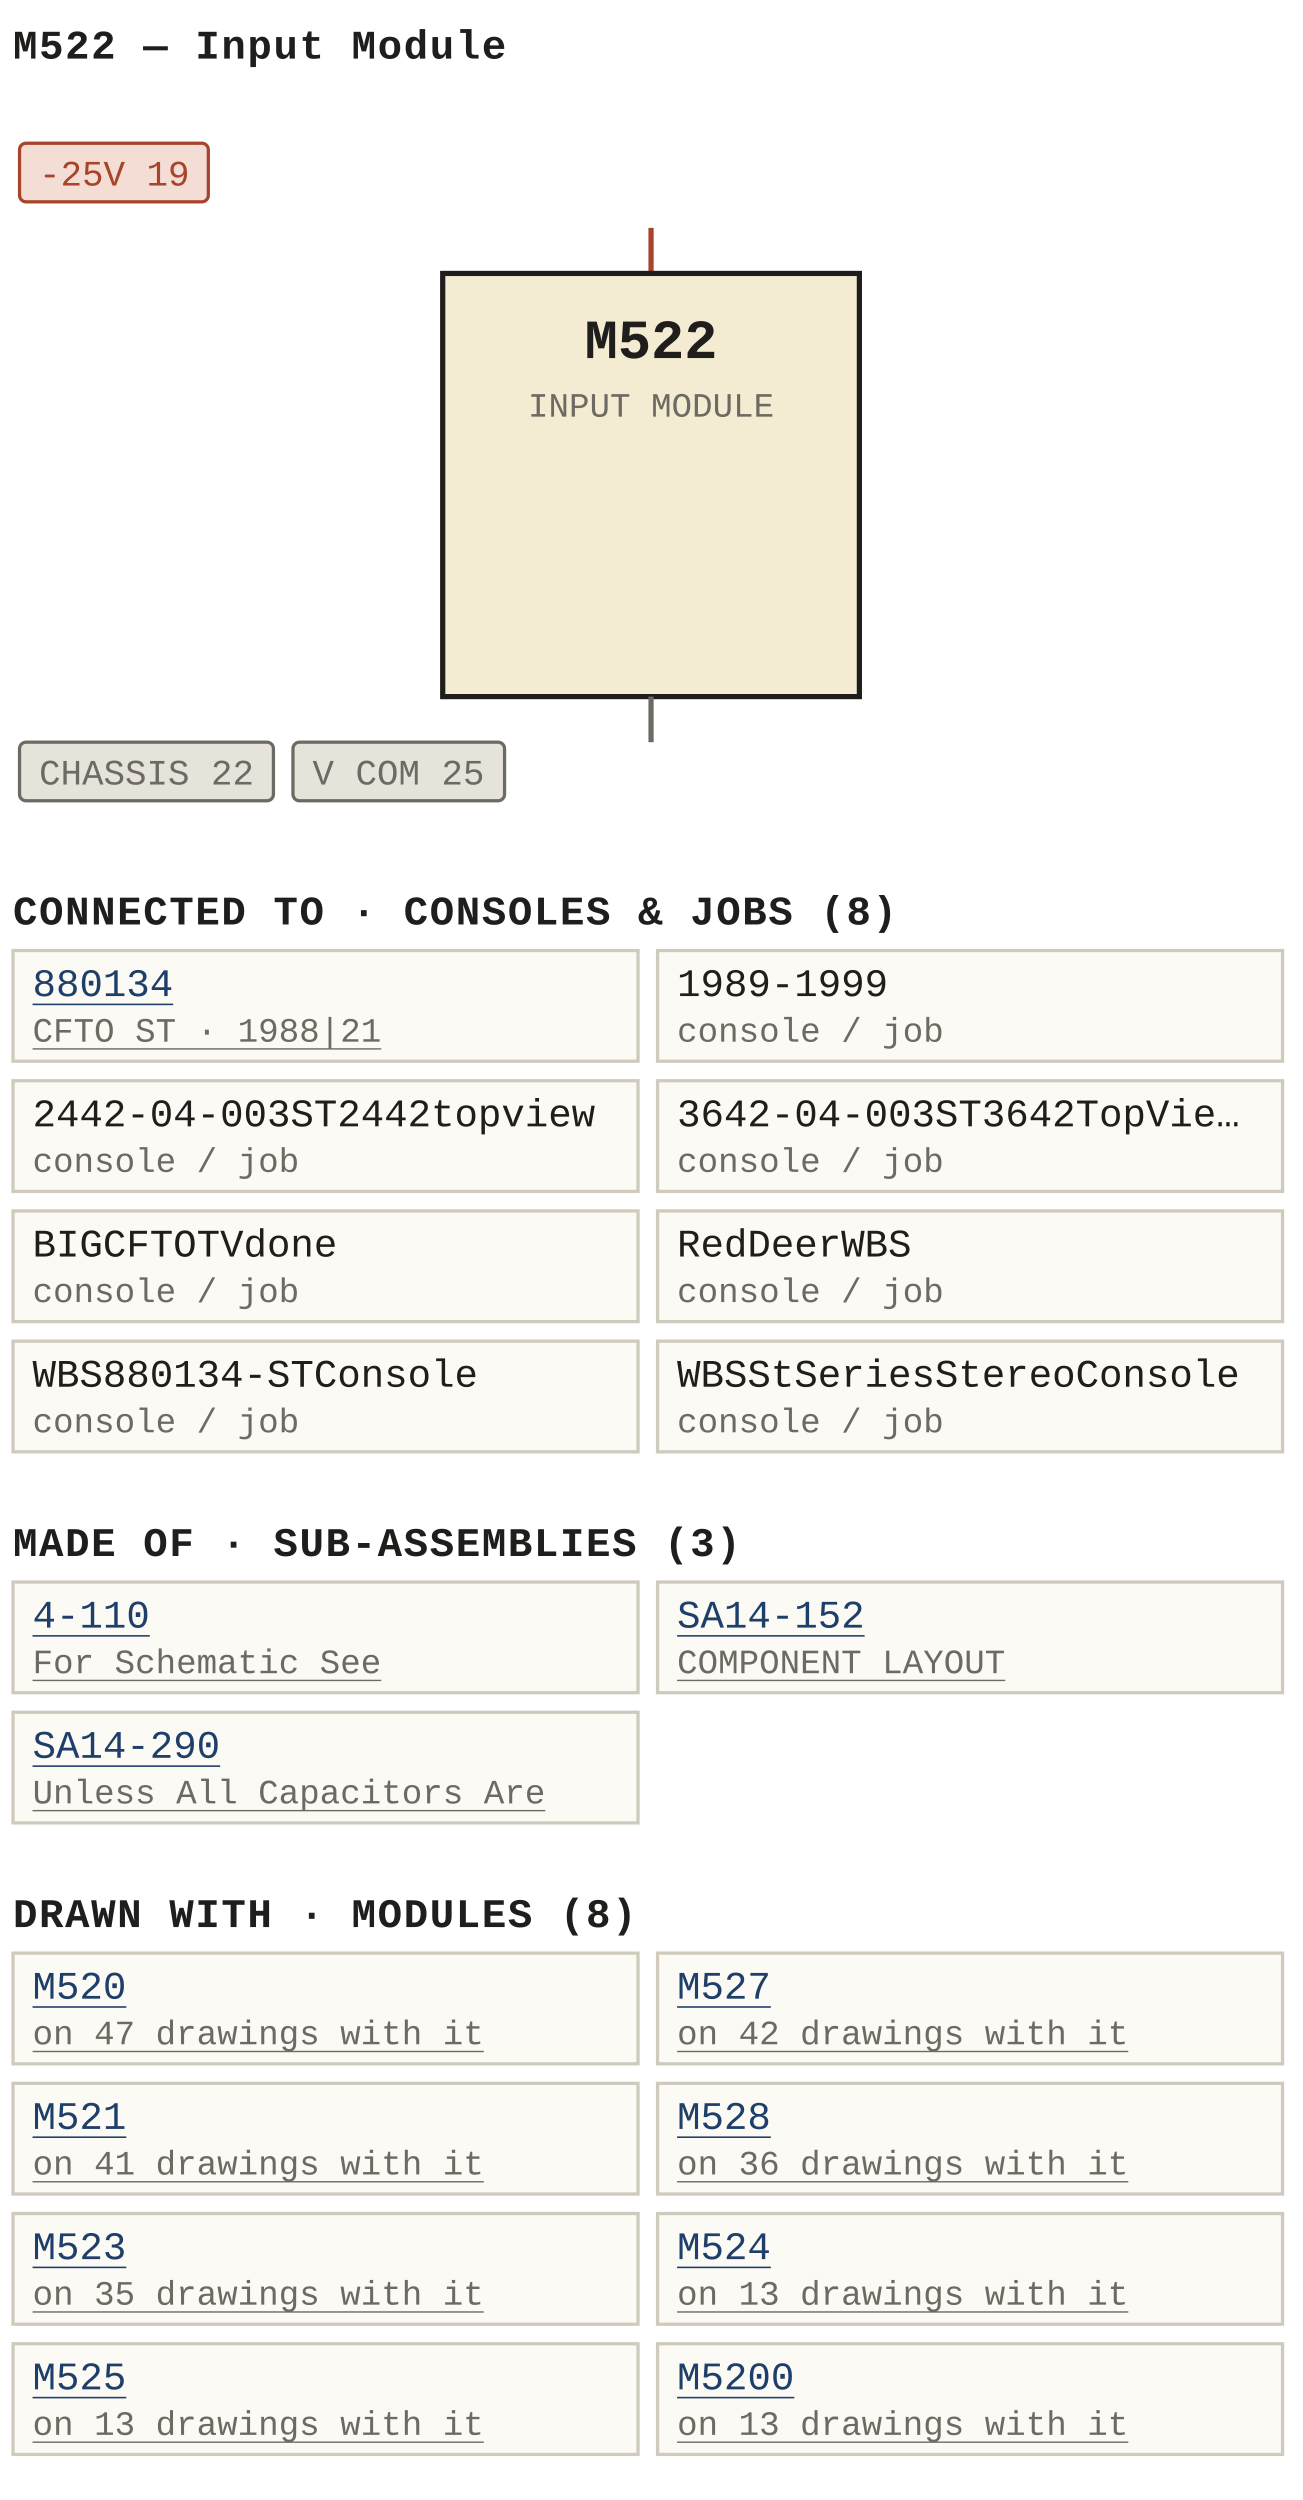
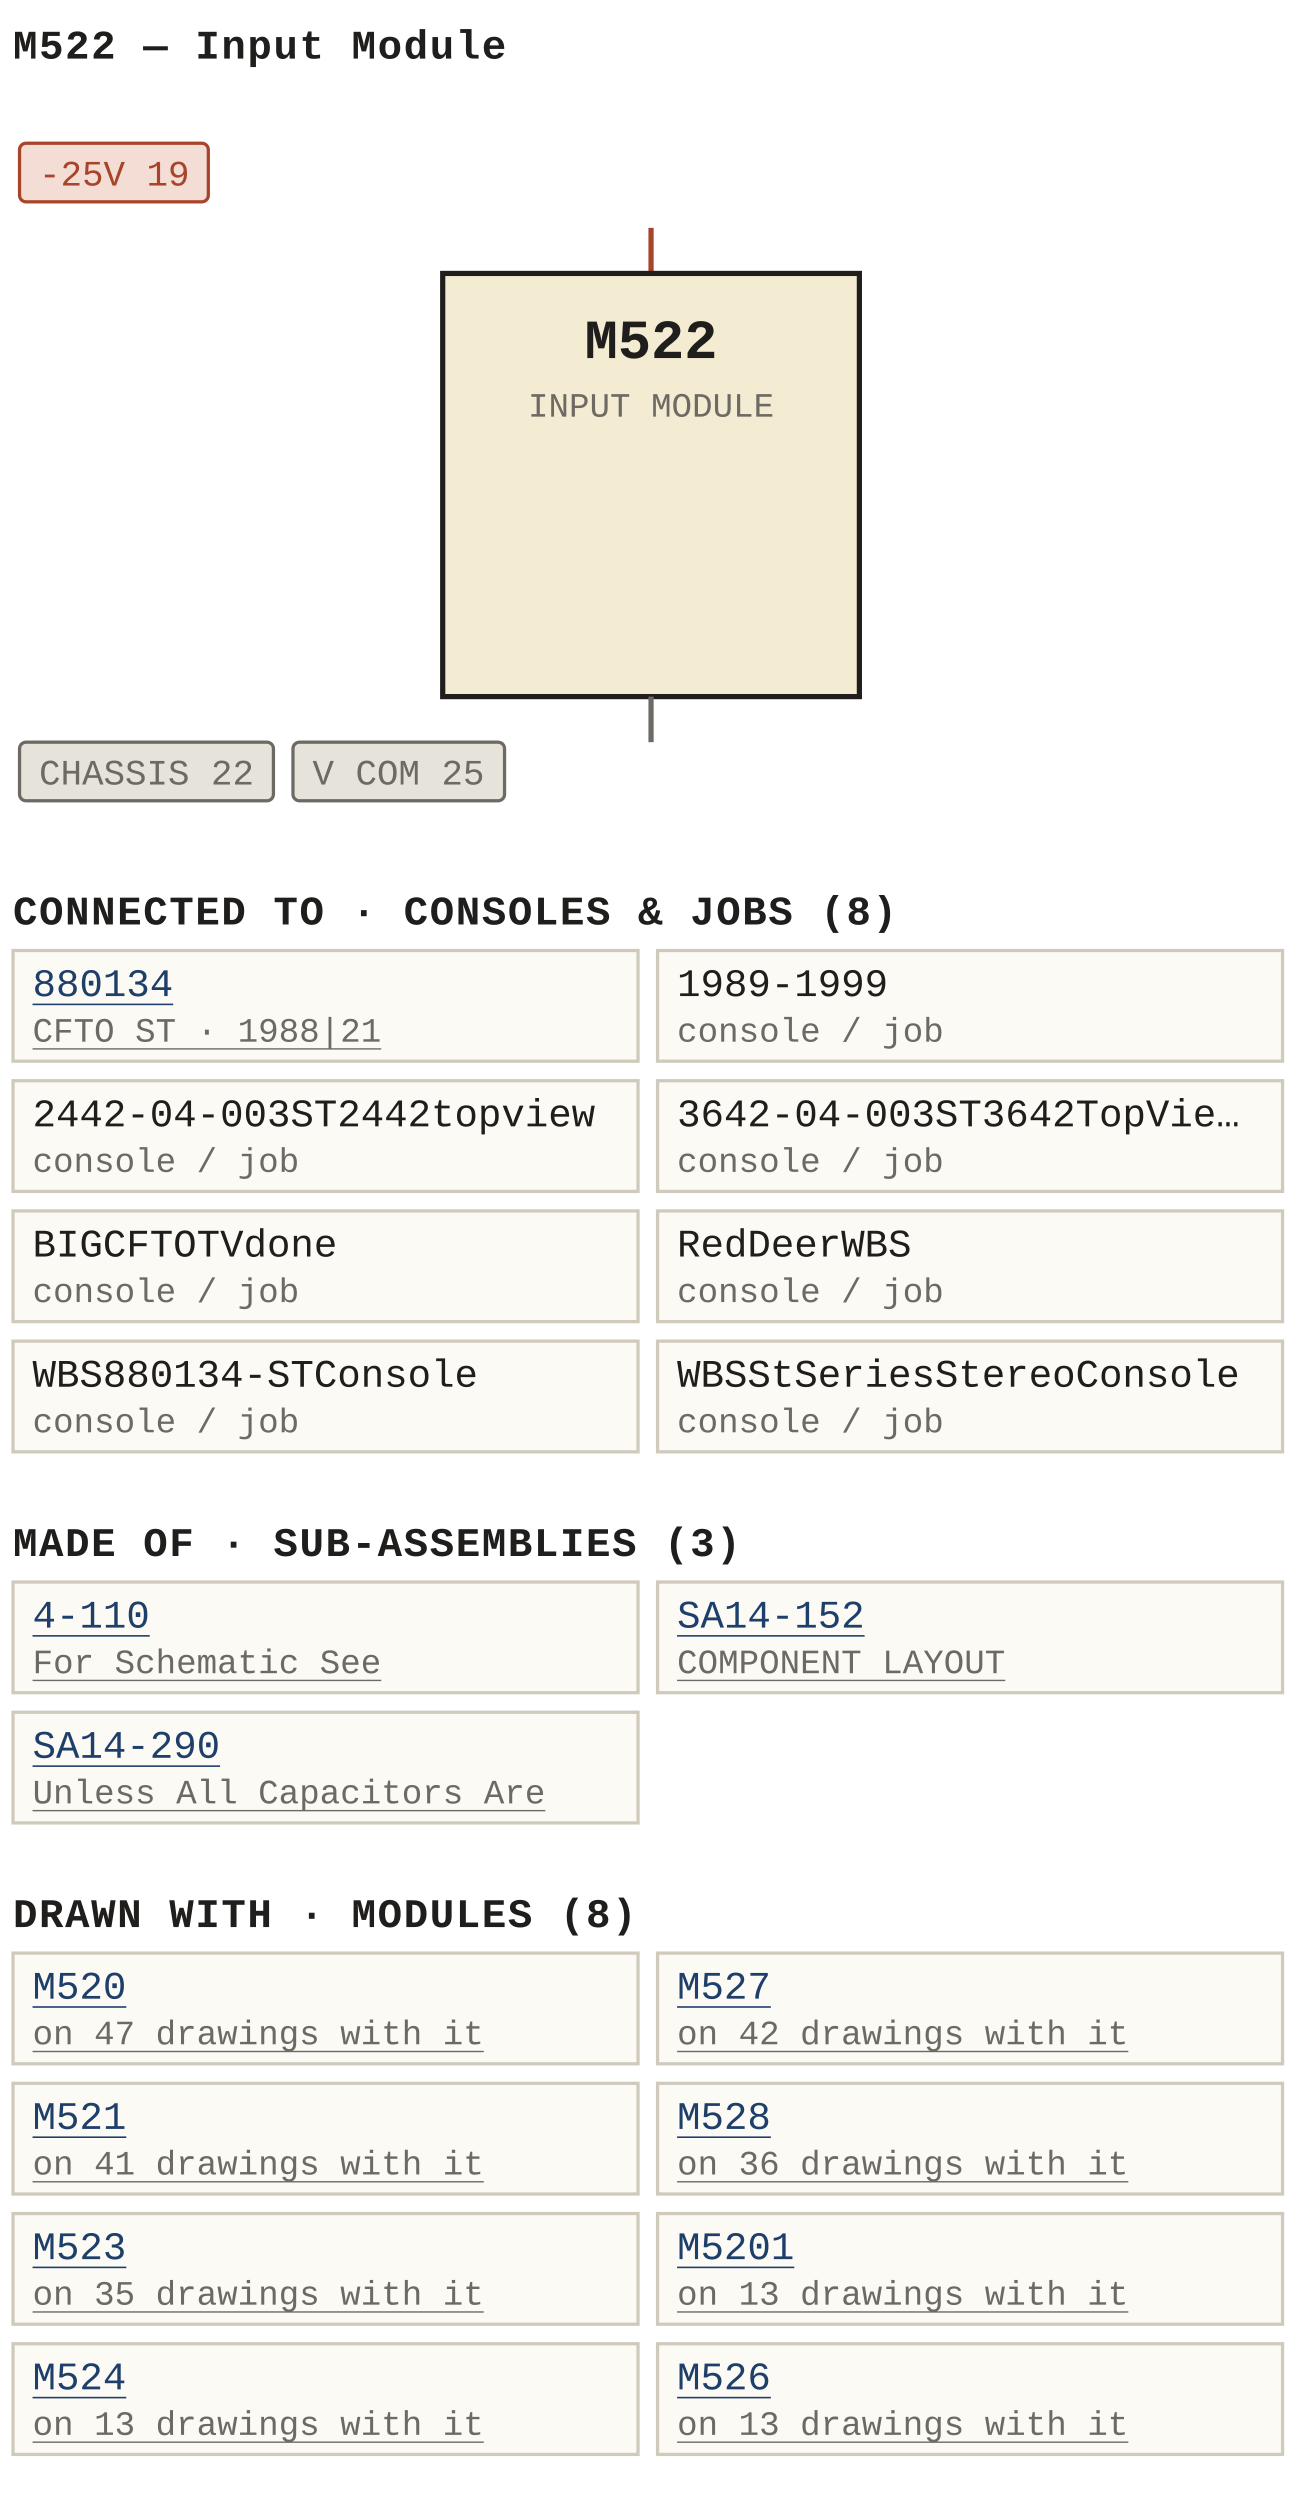
<svg xmlns="http://www.w3.org/2000/svg" class="wp" viewBox="0 0 400 768" width="400" height="768" role="img" aria-label="M522 connections" style="width:100%;max-width:500px;height:auto;background:#fbfaf4">
  <style>.wp text{font-family:"Courier Prime","Courier New",Courier,monospace;fill:#1f1e1c;font-size:12px} .wp .f{fill:#6d6a63;font-size:10.5px} .wp .h{font-size:12.5px;font-weight:700;letter-spacing:.04em} .wp .b{font-size:17px;font-weight:700} .wp a text{fill:#1f3f6b;text-decoration:underline} .wp a:hover rect{fill:#efe9d2}</style>
  <text x="4" y="18" class="h">M522 — Input Module</text>
  <rect x="6" y="44" width="58" height="18" rx="2" fill="#f3ddd5" stroke="#a8442a" />
  <text x="12" y="57" style="font-size:11px;fill:#a8442a">-25V 19</text>
  <line x1="200.0" y1="70" x2="200.0" y2="84" stroke="#a8442a" stroke-width="1.6" />
  <rect x="136" y="84" width="128" height="130" fill="#f4ecd2" stroke="#1f1e1c" stroke-width="1.6" />
  <text x="200.0" y="110" class="b" text-anchor="middle">M522</text>
  <text x="200.0" y="128" class="f" text-anchor="middle">INPUT MODULE</text>
  <line x1="200.0" y1="214" x2="200.0" y2="228" stroke="#6d6a63" stroke-width="1.6" />
  <rect x="6" y="228" width="78" height="18" rx="2" fill="#e6e3da" stroke="#6d6a63" />
  <text x="12" y="241" style="font-size:11px;fill:#6d6a63">CHASSIS 22</text>
  <rect x="90.0" y="228" width="65" height="18" rx="2" fill="#e6e3da" stroke="#6d6a63" />
  <text x="96.0" y="241" style="font-size:11px;fill:#6d6a63">V COM 25</text>
  <text x="4" y="284" class="h">CONNECTED TO · CONSOLES &amp; JOBS (8)</text>
  <a href="../../PAGES/Job-880134.html">
    <rect x="4" y="292" width="192" height="34" fill="#fbfaf4" stroke="#cfcabc" />
    <text x="10" y="306">880134</text>
    <text x="10" y="320" class="f">CFTO ST · 1988|21</text>
  </a>
  <rect x="202" y="292" width="192" height="34" fill="#fbfaf4" stroke="#cfcabc" />
  <text x="208" y="306">1989-1999</text>
  <text x="208" y="320" class="f">console / job</text>
  <rect x="4" y="332" width="192" height="34" fill="#fbfaf4" stroke="#cfcabc" />
  <text x="10" y="346">2442-04-003ST2442topview</text>
  <text x="10" y="360" class="f">console / job</text>
  <rect x="202" y="332" width="192" height="34" fill="#fbfaf4" stroke="#cfcabc" />
  <text x="208" y="346">3642-04-003ST3642TopVie…</text>
  <text x="208" y="360" class="f">console / job</text>
  <rect x="4" y="372" width="192" height="34" fill="#fbfaf4" stroke="#cfcabc" />
  <text x="10" y="386">BIGCFTOTVdone</text>
  <text x="10" y="400" class="f">console / job</text>
  <rect x="202" y="372" width="192" height="34" fill="#fbfaf4" stroke="#cfcabc" />
  <text x="208" y="386">RedDeerWBS</text>
  <text x="208" y="400" class="f">console / job</text>
  <rect x="4" y="412" width="192" height="34" fill="#fbfaf4" stroke="#cfcabc" />
  <text x="10" y="426">WBS880134-STConsole</text>
  <text x="10" y="440" class="f">console / job</text>
  <rect x="202" y="412" width="192" height="34" fill="#fbfaf4" stroke="#cfcabc" />
  <text x="208" y="426">WBSStSeriesStereoConsole</text>
  <text x="208" y="440" class="f">console / job</text>
  <text x="4" y="478" class="h">MADE OF · SUB-ASSEMBLIES (3)</text>
  <a href="../../PAGES/Register-Sub-assemblies-n-nnn.html#4-110">
    <rect x="4" y="486" width="192" height="34" fill="#fbfaf4" stroke="#cfcabc" />
    <text x="10" y="500">4-110</text>
    <text x="10" y="514" class="f">For Schematic See</text>
  </a>
  <a href="../../PAGES/Register-Circuit-boards-SA14-nnn.html#sa14-152">
    <rect x="202" y="486" width="192" height="34" fill="#fbfaf4" stroke="#cfcabc" />
    <text x="208" y="500">SA14-152</text>
    <text x="208" y="514" class="f">COMPONENT LAYOUT</text>
  </a>
  <a href="../../PAGES/Register-Circuit-boards-SA14-nnn.html#sa14-290">
    <rect x="4" y="526" width="192" height="34" fill="#fbfaf4" stroke="#cfcabc" />
    <text x="10" y="540">SA14-290</text>
    <text x="10" y="554" class="f">Unless All Capacitors Are</text>
  </a>
  <text x="4" y="592" class="h">DRAWN WITH · MODULES (8)</text>
  <a href="../../PAGES/M520.html">
    <rect x="4" y="600" width="192" height="34" fill="#fbfaf4" stroke="#cfcabc" />
    <text x="10" y="614">M520</text>
    <text x="10" y="628" class="f">on 47 drawings with it</text>
  </a>
  <a href="../../PAGES/M527.html">
    <rect x="202" y="600" width="192" height="34" fill="#fbfaf4" stroke="#cfcabc" />
    <text x="208" y="614">M527</text>
    <text x="208" y="628" class="f">on 42 drawings with it</text>
  </a>
  <a href="../../PAGES/M521.html">
    <rect x="4" y="640" width="192" height="34" fill="#fbfaf4" stroke="#cfcabc" />
    <text x="10" y="654">M521</text>
    <text x="10" y="668" class="f">on 41 drawings with it</text>
  </a>
  <a href="../../PAGES/M528.html">
    <rect x="202" y="640" width="192" height="34" fill="#fbfaf4" stroke="#cfcabc" />
    <text x="208" y="654">M528</text>
    <text x="208" y="668" class="f">on 36 drawings with it</text>
  </a>
  <a href="../../PAGES/M523.html">
    <rect x="4" y="680" width="192" height="34" fill="#fbfaf4" stroke="#cfcabc" />
    <text x="10" y="694">M523</text>
    <text x="10" y="708" class="f">on 35 drawings with it</text>
  </a>
-   <a href="../../PAGES/M524.html">
+   <a href="../../PAGES/M5201.html">
    <rect x="202" y="680" width="192" height="34" fill="#fbfaf4" stroke="#cfcabc" />
-     <text x="208" y="694">M524</text>
+     <text x="208" y="694">M5201</text>
    <text x="208" y="708" class="f">on 13 drawings with it</text>
  </a>
-   <a href="../../PAGES/M525.html">
+   <a href="../../PAGES/M524.html">
    <rect x="4" y="720" width="192" height="34" fill="#fbfaf4" stroke="#cfcabc" />
-     <text x="10" y="734">M525</text>
+     <text x="10" y="734">M524</text>
    <text x="10" y="748" class="f">on 13 drawings with it</text>
  </a>
-   <a href="../../PAGES/M5200.html">
+   <a href="../../PAGES/M526.html">
    <rect x="202" y="720" width="192" height="34" fill="#fbfaf4" stroke="#cfcabc" />
-     <text x="208" y="734">M5200</text>
+     <text x="208" y="734">M526</text>
    <text x="208" y="748" class="f">on 13 drawings with it</text>
  </a>
</svg>
